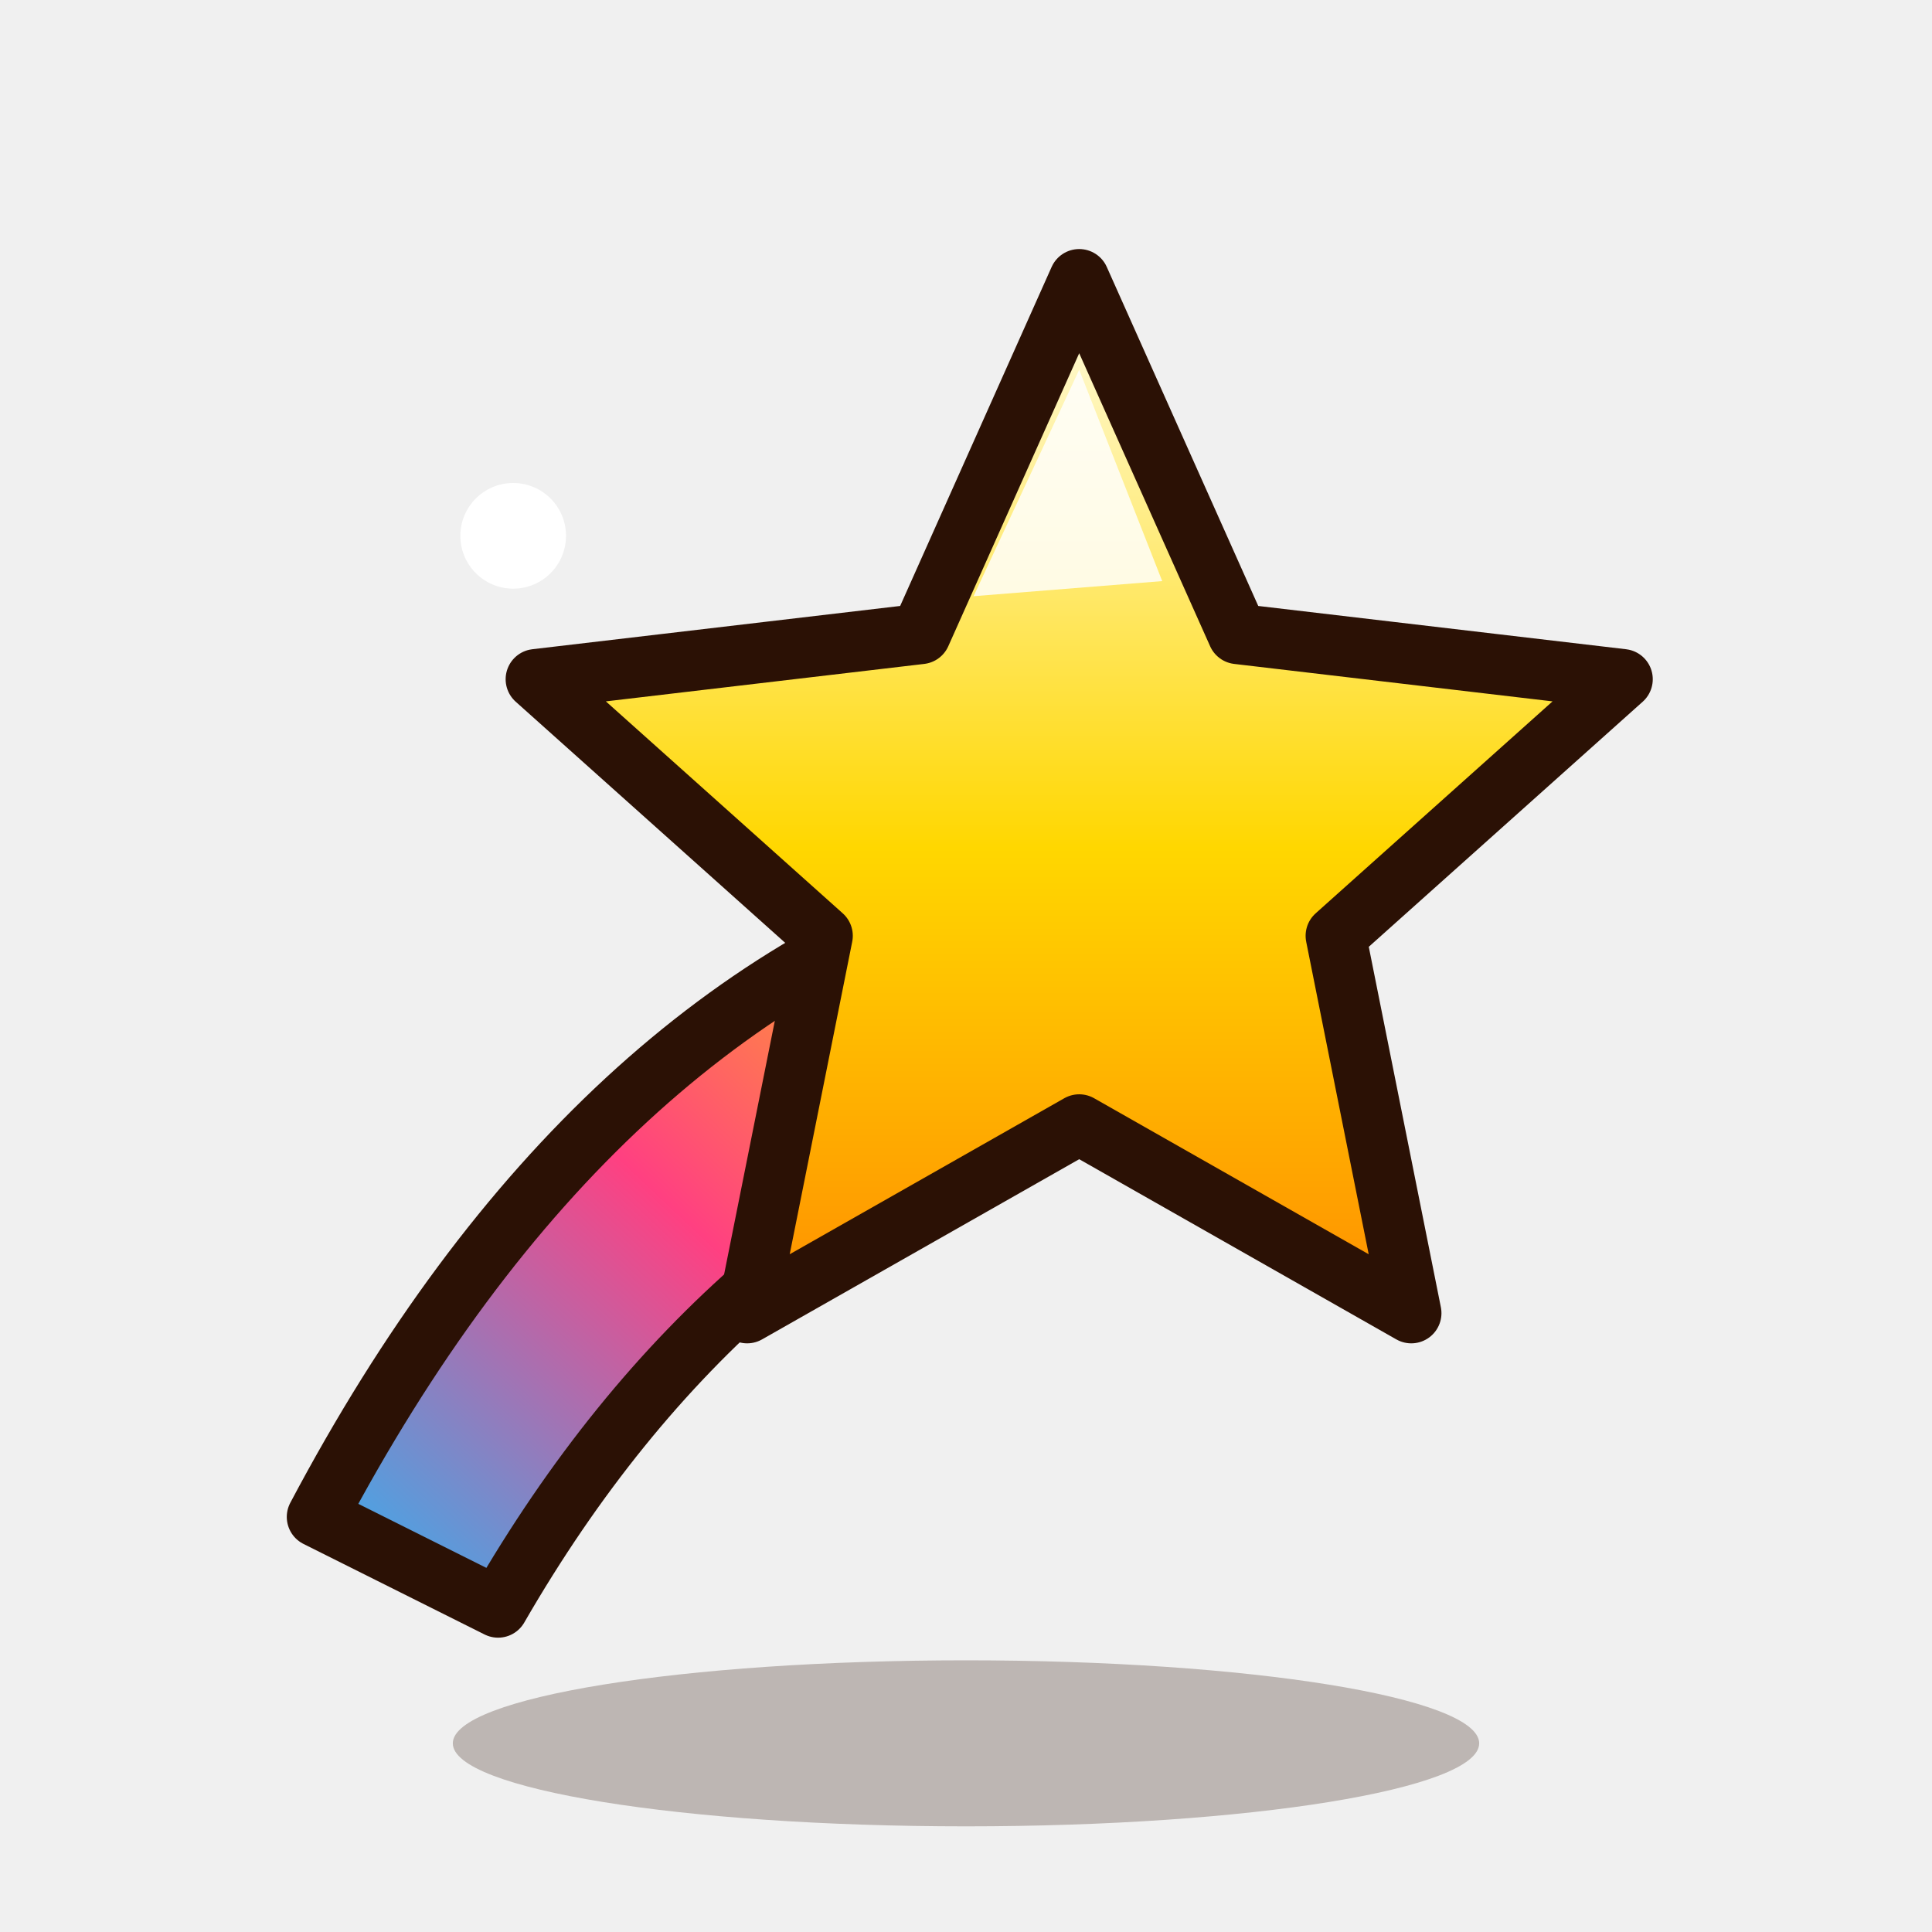
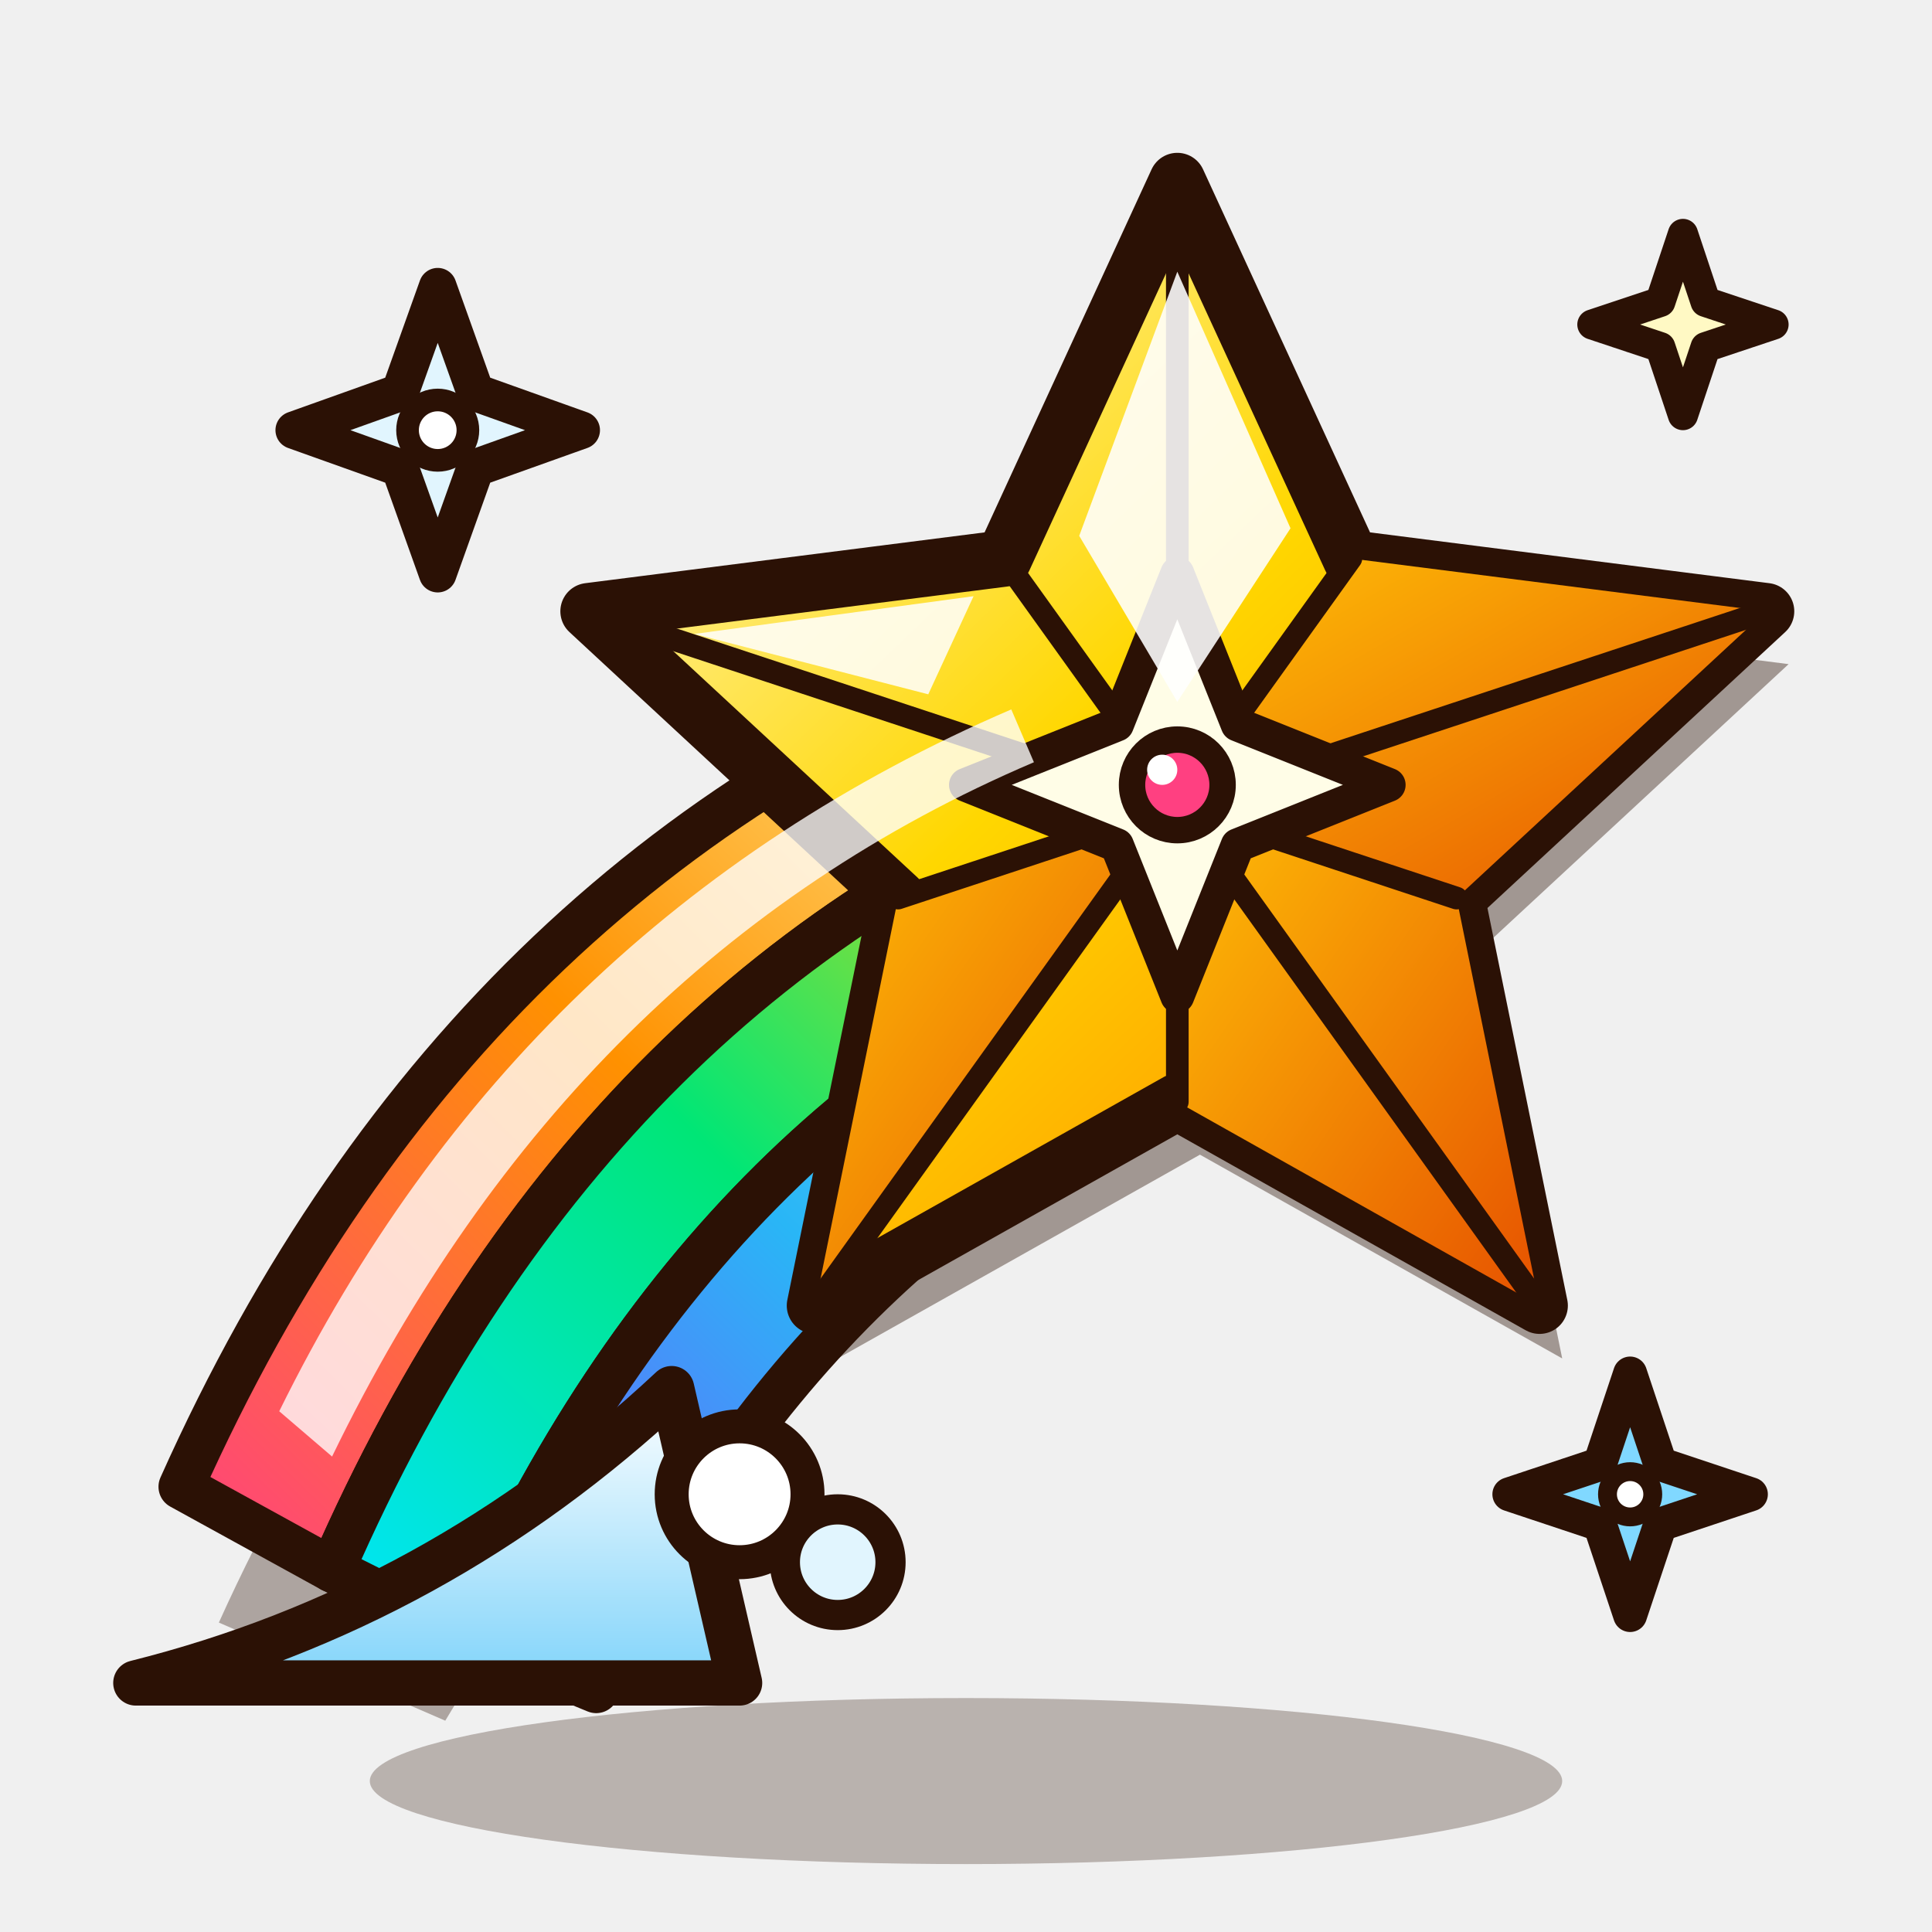
<svg xmlns="http://www.w3.org/2000/svg" viewBox="0 0 512 512">
  <defs>
-     <linearGradient id="jumpStarGrad" x1="0%" y1="0%" x2="0%" y2="100%">
+     <linearGradient id="jumpStarGrad" x1="0%" y1="0%" x2="100%" y2="100%">
      <stop offset="0%" stop-color="#FFFDE7" />
-       <stop offset="55%" stop-color="#FFD700" />
-       <stop offset="100%" stop-color="#FF8F00" />
+       <stop offset="45%" stop-color="#FFD700" />
+       <stop offset="100%" stop-color="#FF6F00" />
    </linearGradient>
-     <linearGradient id="trailArcGrad" x1="0%" y1="100%" x2="100%" y2="0%">
-       <stop offset="0%" stop-color="#29B6F6" />
-       <stop offset="50%" stop-color="#FF4081" />
+     <linearGradient id="starFacetDarkGrad" x1="0%" y1="0%" x2="100%" y2="100%">
+       <stop offset="0%" stop-color="#FFC107" />
+       <stop offset="100%" stop-color="#E65100" />
+     </linearGradient>
+     <linearGradient id="rainbowGoldBand1" x1="0%" y1="100%" x2="100%" y2="0%">
+       <stop offset="0%" stop-color="#00E5FF" />
+       <stop offset="50%" stop-color="#00E676" />
      <stop offset="100%" stop-color="#FFD700" />
+     </linearGradient>
+     <linearGradient id="rainbowGoldBand2" x1="0%" y1="100%" x2="100%" y2="0%">
+       <stop offset="0%" stop-color="#FF4081" />
+       <stop offset="50%" stop-color="#FF9100" />
+       <stop offset="100%" stop-color="#FFF59D" />
+     </linearGradient>
+     <linearGradient id="rainbowGoldBand3" x1="0%" y1="100%" x2="100%" y2="0%">
+       <stop offset="0%" stop-color="#7C4DFF" />
+       <stop offset="50%" stop-color="#29B6F6" />
+       <stop offset="100%" stop-color="#80D8FF" />
+     </linearGradient>
+     <linearGradient id="snowRampGrad" x1="0%" y1="0%" x2="0%" y2="100%">
+       <stop offset="0%" stop-color="#FFFFFF" />
+       <stop offset="100%" stop-color="#81D4FA" />
    </linearGradient>
  </defs>
  <g id="base-shadow">
-     <ellipse cx="256" cy="462" rx="136" ry="22" fill="#2B1105" opacity="0.26" />
+     <ellipse cx="256" cy="472" rx="158" ry="22" fill="#2B1105" opacity="0.28" />
+     <path d="M58 416 Q132 252 292 198 L322 282 Q186 328 118 442 Z" fill="#2B1105" transform="translate(0, 14)" opacity="0.34" />
+     <polygon points="312,48 358,148 468,162 386,238 408,346 312,292 216,346 238,238 156,162 266,148" fill="#2B1105" transform="translate(6, 14)" opacity="0.40" />
  </g>
-   <g id="main-body" stroke="#2B1105" stroke-width="16" stroke-linejoin="round" stroke-linecap="round">
-     <path d="M84 402 Q156 266 268 232 L292 288 Q192 322 132 426 Z" fill="url(#trailArcGrad)" />
-     <polygon points="286,74 328,168 430,180 354,248 374,348 286,298 198,348 218,248 142,180 244,168" fill="url(#jumpStarGrad)" />
+   <g id="main-body" stroke="#2B1105" stroke-width="14" stroke-linejoin="round" stroke-linecap="round">
+     <path d="M48 394 Q124 224 286 168 L302 204 Q158 256 88 416 Z" fill="url(#rainbowGoldBand2)" stroke-width="12" />
+     <path d="M88 416 Q158 256 302 204 L318 242 Q188 288 124 434 Z" fill="url(#rainbowGoldBand1)" stroke-width="12" />
+     <path d="M124 434 Q188 288 318 242 L334 278 Q216 322 158 448 Z" fill="url(#rainbowGoldBand3)" stroke-width="12" />
+     <path d="M36 446 Q116 426 178 368 L196 446 Z" fill="url(#snowRampGrad)" stroke-width="12" />
+     <circle cx="196" cy="396" r="18" fill="#FFFFFF" stroke-width="9" />
+     <circle cx="222" cy="414" r="14" fill="#E1F5FE" stroke-width="8" />
+     <polygon points="312,48 358,148 468,162 386,238 408,346 312,292 216,346 238,238 156,162 266,148" fill="url(#jumpStarGrad)" stroke-width="15" />
+     <polygon points="312,208 358,148 468,162 386,238" fill="url(#starFacetDarkGrad)" stroke="none" />
+     <polygon points="312,208 386,238 408,346 312,292" fill="url(#starFacetDarkGrad)" stroke="none" />
+     <polygon points="312,208 216,346 238,238" fill="url(#starFacetDarkGrad)" stroke="none" />
+     <line x1="312" y1="48" x2="312" y2="292" stroke="#2B1105" stroke-width="6" />
+     <line x1="156" y1="162" x2="386" y2="238" stroke="#2B1105" stroke-width="6" />
+     <line x1="468" y1="162" x2="238" y2="238" stroke="#2B1105" stroke-width="6" />
+     <line x1="216" y1="346" x2="358" y2="148" stroke="#2B1105" stroke-width="6" />
+     <line x1="408" y1="346" x2="266" y2="148" stroke="#2B1105" stroke-width="6" />
+     <polygon points="312,152 328,192 368,208 328,224 312,264 296,224 256,208 296,192" fill="#FFFDE7" stroke-width="9" />
+     <circle cx="312" cy="208" r="12" fill="#FF4081" stroke-width="7" />
+     <g transform="translate(116, 114)" stroke="#2B1105" stroke-width="10">
+       <polygon points="0,-38 10,-10 38,0 10,10 0,38 -10,10 -38,0 -10,-10" fill="#E1F5FE" />
+       <circle cx="0" cy="0" r="8" fill="#FFFFFF" stroke-width="6" />
+     </g>
+     <g transform="translate(432, 396)" stroke="#2B1105" stroke-width="9">
+       <polygon points="0,-32 8,-8 32,0 8,8 0,32 -8,8 -32,0 -8,-8" fill="#80D8FF" />
+       <circle cx="0" cy="0" r="6" fill="#FFFFFF" stroke-width="5" />
+     </g>
+     <g transform="translate(446, 86)" stroke="#2B1105" stroke-width="8">
+       <polygon points="0,-24 6,-6 24,0 6,6 0,24 -6,6 -24,0 -6,-6" fill="#FFF9C4" />
+     </g>
  </g>
  <g id="specular-highlights">
-     <polygon points="286,98 308,154 258,158" fill="#FFFFFF" opacity="0.82" />
-     <circle cx="136" cy="142" r="14" fill="#FFFFFF" />
+     <polygon points="312,72 342,140 312,186 286,142" fill="#FFFFFF" opacity="0.88" />
+     <polygon points="184,168 258,158 246,184" fill="#FFFFFF" opacity="0.85" />
+     <path d="M74 374 Q138 244 268 188 L274 202 Q152 254 88 386 Z" fill="#FFFFFF" opacity="0.78" />
+     <circle cx="308" cy="204" r="4" fill="#FFFFFF" />
+     <circle cx="116" cy="114" r="4" fill="#FFFFFF" />
  </g>
</svg>
